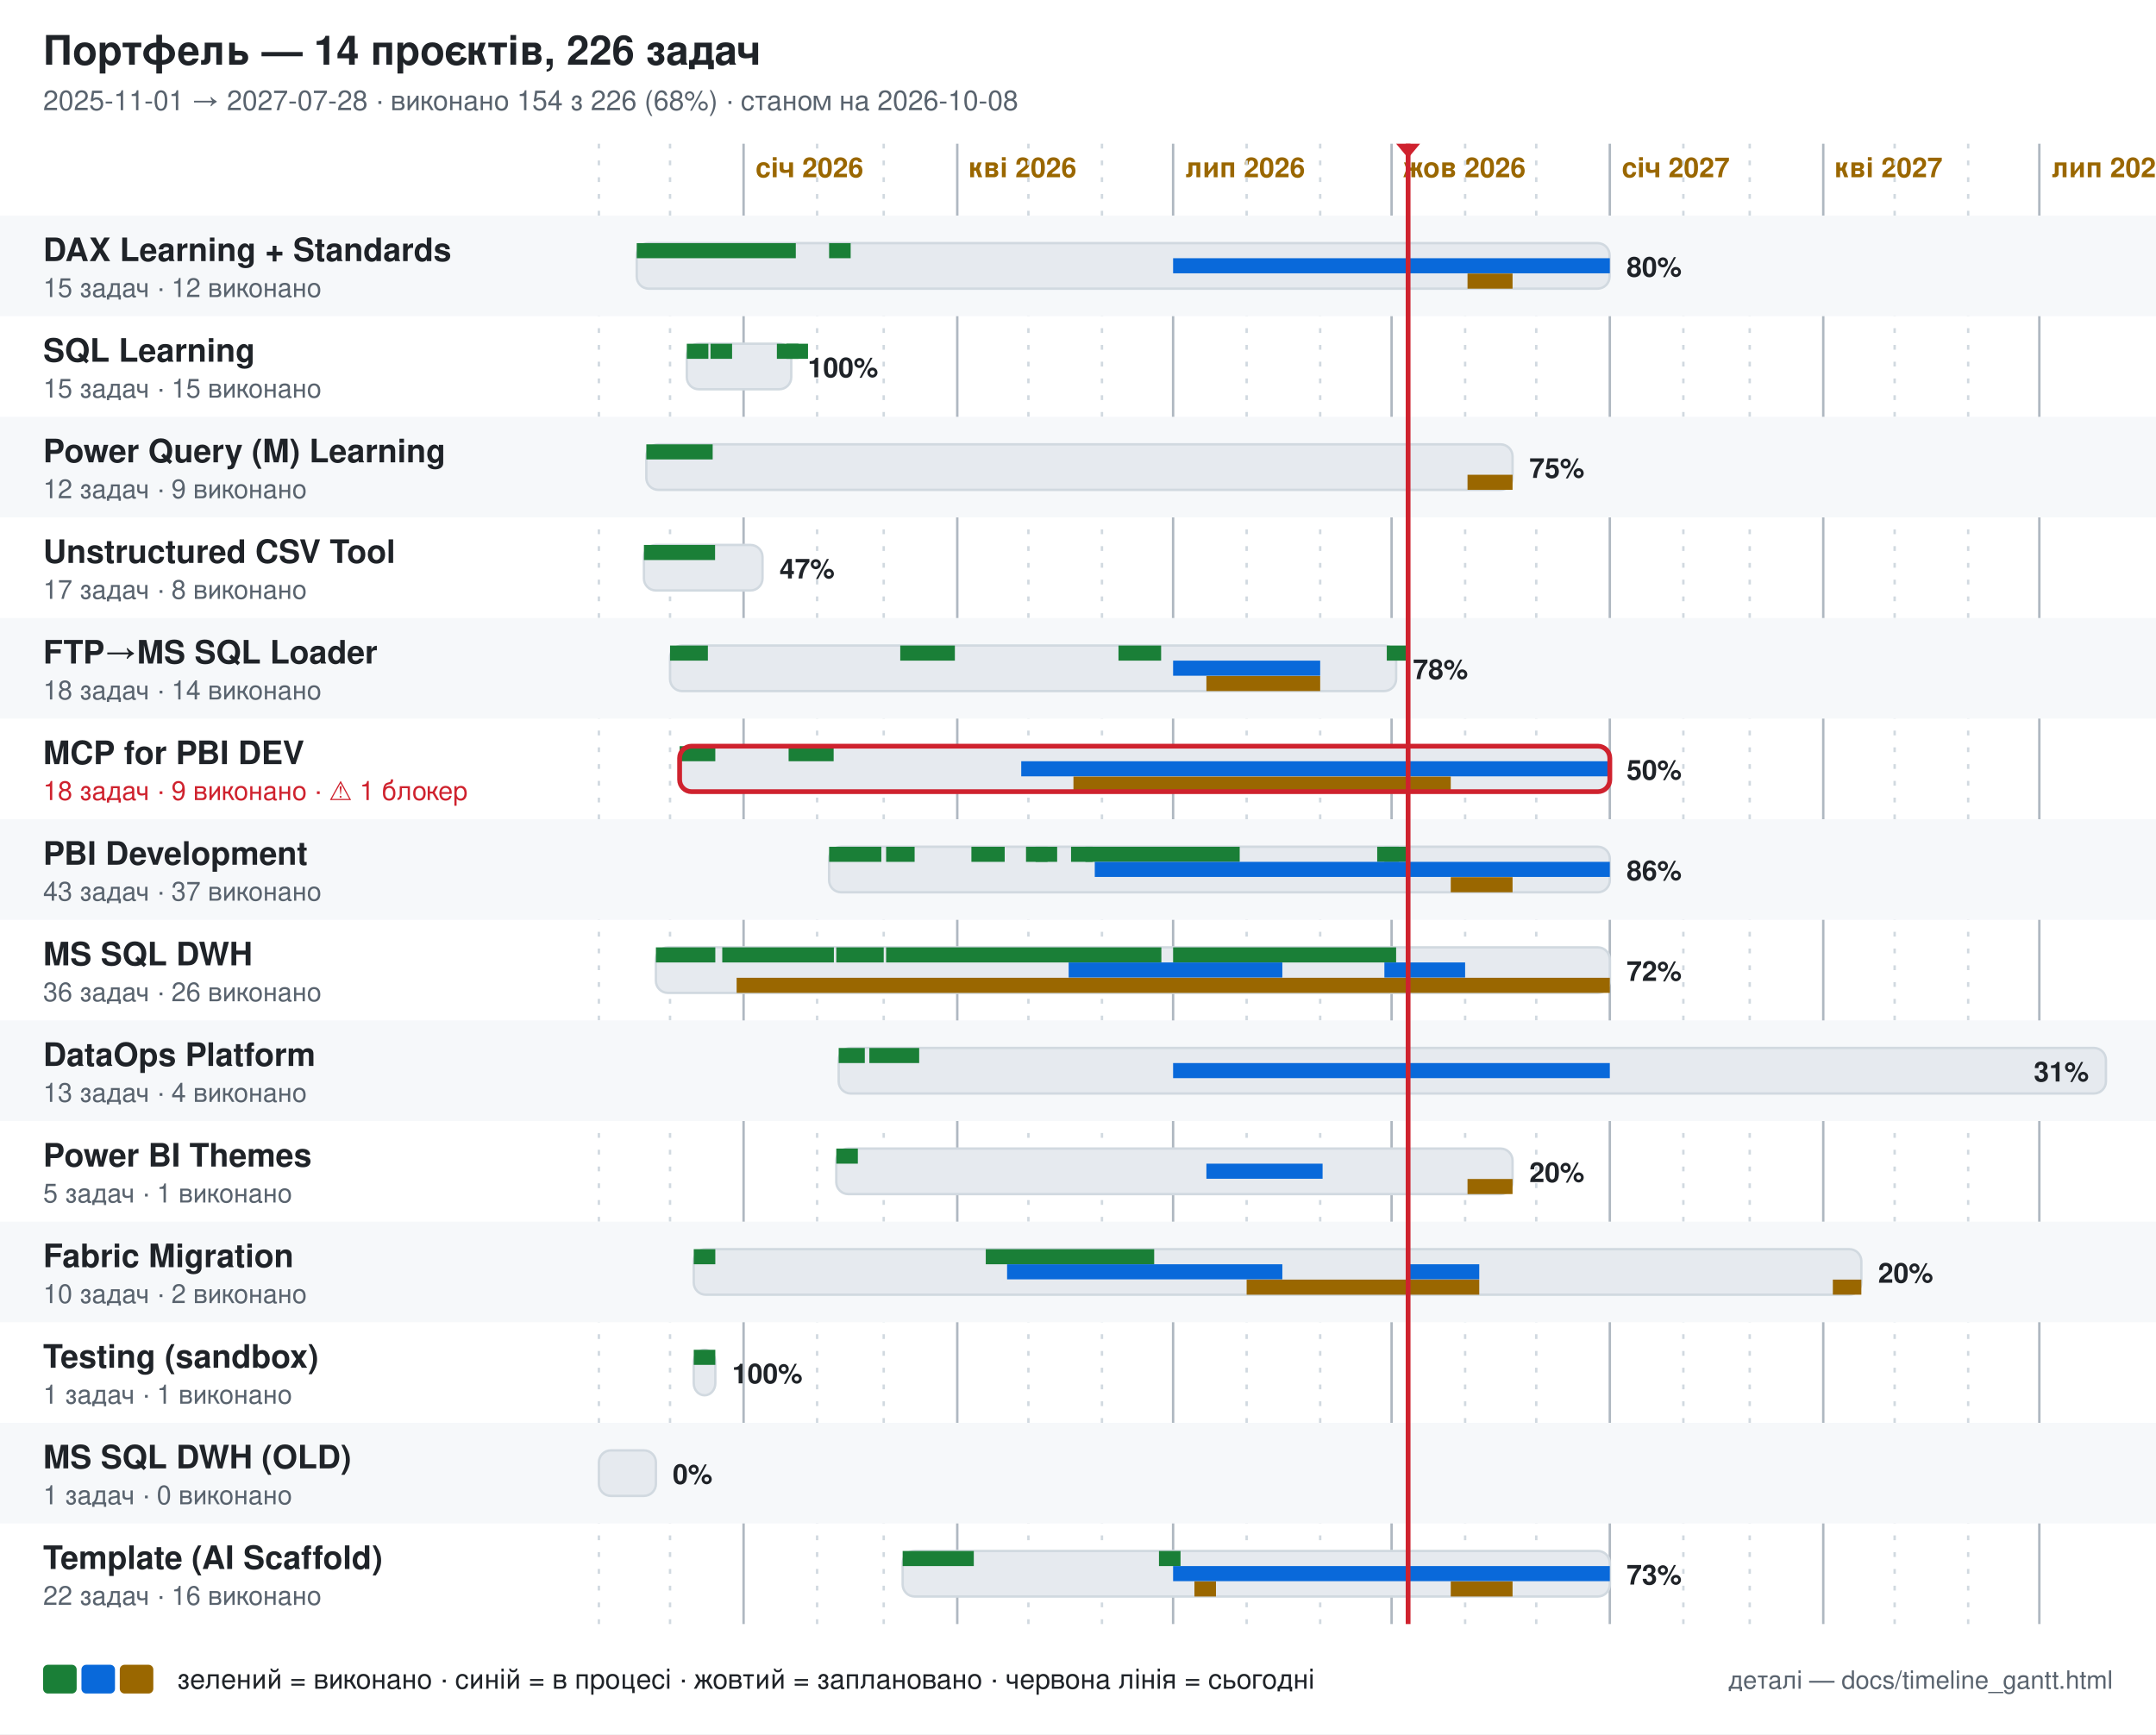
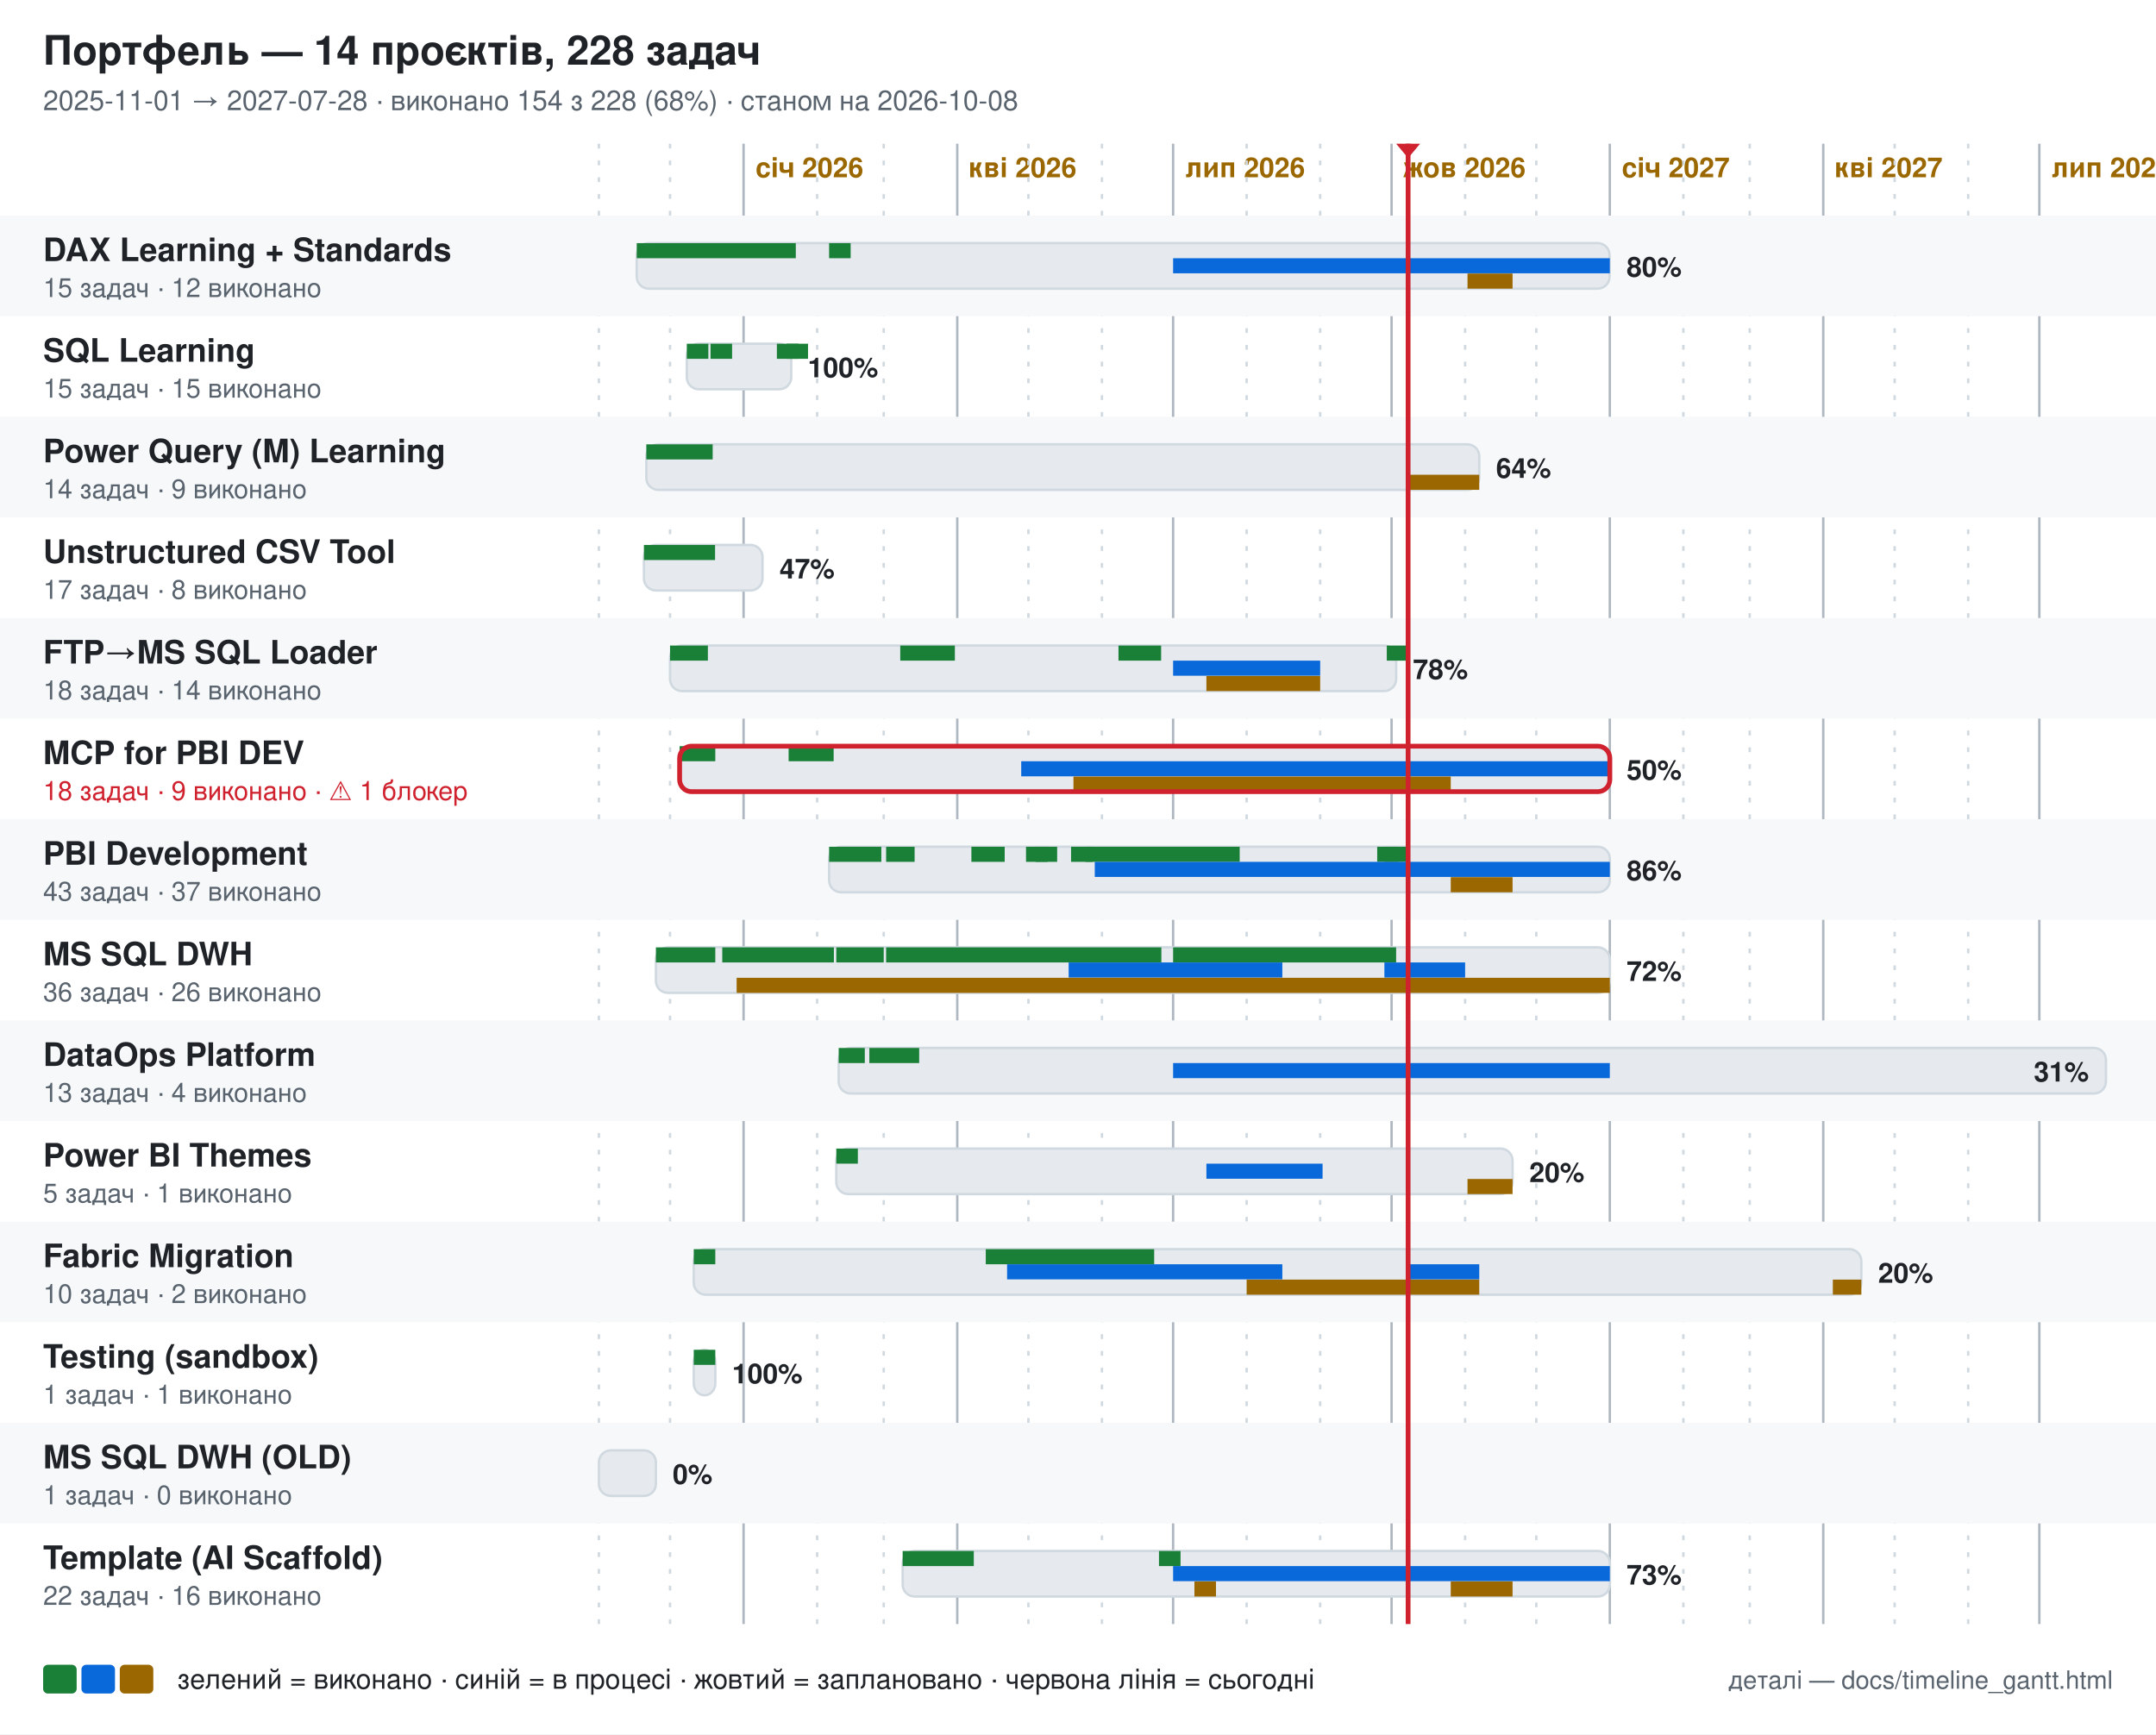
- <svg xmlns="http://www.w3.org/2000/svg" width="900" height="724" viewBox="0 0 900 724" role="img" aria-label="Портфель — 14 проєктів, 226 задач" font-family="Segoe UI,Helvetica,Arial,sans-serif">
+ <svg xmlns="http://www.w3.org/2000/svg" width="900" height="724" viewBox="0 0 900 724" role="img" aria-label="Портфель — 14 проєктів, 228 задач" font-family="Segoe UI,Helvetica,Arial,sans-serif">
  <rect width="900" height="724" fill="#ffffff" />
-   <text x="18" y="27" font-size="17" font-weight="700" fill="#1f2328">Портфель — 14 проєктів, 226 задач</text>
-   <text x="18" y="46" font-size="11.5" fill="#59636e">2025-11-01 → 2027-07-28 · виконано 154 з 226 (68%) · станом на 2026-10-08</text>
+   <text x="18" y="27" font-size="17" font-weight="700" fill="#1f2328">Портфель — 14 проєктів, 228 задач</text>
+   <text x="18" y="46" font-size="11.5" fill="#59636e">2025-11-01 → 2027-07-28 · виконано 154 з 228 (68%) · станом на 2026-10-08</text>
  <line x1="250.0" y1="60.0" x2="250.0" y2="678.0" stroke="#d1d9e0" stroke-width="1" stroke-dasharray="2 5" />
  <line x1="279.7" y1="60.0" x2="279.7" y2="678.0" stroke="#d1d9e0" stroke-width="1" stroke-dasharray="2 5" />
  <line x1="310.4" y1="60.0" x2="310.4" y2="678.0" stroke="#afb8c1" stroke-width="1" />
  <text x="315.4" y="74.0" font-size="11.5" font-weight="600" fill="#9a6700">січ 2026</text>
  <line x1="341.1" y1="60.0" x2="341.1" y2="678.0" stroke="#d1d9e0" stroke-width="1" stroke-dasharray="2 5" />
  <line x1="368.9" y1="60.0" x2="368.9" y2="678.0" stroke="#d1d9e0" stroke-width="1" stroke-dasharray="2 5" />
  <line x1="399.6" y1="60.0" x2="399.6" y2="678.0" stroke="#afb8c1" stroke-width="1" />
  <text x="404.6" y="74.0" font-size="11.5" font-weight="600" fill="#9a6700">кві 2026</text>
  <line x1="429.3" y1="60.0" x2="429.3" y2="678.0" stroke="#d1d9e0" stroke-width="1" stroke-dasharray="2 5" />
  <line x1="460.0" y1="60.0" x2="460.0" y2="678.0" stroke="#d1d9e0" stroke-width="1" stroke-dasharray="2 5" />
  <line x1="489.7" y1="60.0" x2="489.7" y2="678.0" stroke="#afb8c1" stroke-width="1" />
  <text x="494.7" y="74.0" font-size="11.5" font-weight="600" fill="#9a6700">лип 2026</text>
  <line x1="520.4" y1="60.0" x2="520.4" y2="678.0" stroke="#d1d9e0" stroke-width="1" stroke-dasharray="2 5" />
  <line x1="551.1" y1="60.0" x2="551.1" y2="678.0" stroke="#d1d9e0" stroke-width="1" stroke-dasharray="2 5" />
  <line x1="580.9" y1="60.0" x2="580.9" y2="678.0" stroke="#afb8c1" stroke-width="1" />
  <text x="585.9" y="74.0" font-size="11.5" font-weight="600" fill="#9a6700">жов 2026</text>
  <line x1="611.6" y1="60.0" x2="611.6" y2="678.0" stroke="#d1d9e0" stroke-width="1" stroke-dasharray="2 5" />
  <line x1="641.3" y1="60.0" x2="641.3" y2="678.0" stroke="#d1d9e0" stroke-width="1" stroke-dasharray="2 5" />
  <line x1="672.0" y1="60.0" x2="672.0" y2="678.0" stroke="#afb8c1" stroke-width="1" />
  <text x="677.0" y="74.0" font-size="11.5" font-weight="600" fill="#9a6700">січ 2027</text>
  <line x1="702.7" y1="60.0" x2="702.7" y2="678.0" stroke="#d1d9e0" stroke-width="1" stroke-dasharray="2 5" />
  <line x1="730.4" y1="60.0" x2="730.4" y2="678.0" stroke="#d1d9e0" stroke-width="1" stroke-dasharray="2 5" />
  <line x1="761.1" y1="60.0" x2="761.1" y2="678.0" stroke="#afb8c1" stroke-width="1" />
  <text x="766.1" y="74.0" font-size="11.5" font-weight="600" fill="#9a6700">кві 2027</text>
  <line x1="790.9" y1="60.0" x2="790.9" y2="678.0" stroke="#d1d9e0" stroke-width="1" stroke-dasharray="2 5" />
  <line x1="821.6" y1="60.0" x2="821.6" y2="678.0" stroke="#d1d9e0" stroke-width="1" stroke-dasharray="2 5" />
  <line x1="851.3" y1="60.0" x2="851.3" y2="678.0" stroke="#afb8c1" stroke-width="1" />
  <text x="856.3" y="74.0" font-size="11.5" font-weight="600" fill="#9a6700">лип 2027</text>
  <rect x="0" y="90.0" width="900" height="42" fill="#f6f8fa" />
  <text x="18" y="109.0" font-size="13.5" font-weight="600" fill="#1f2328">DAX Learning + Standards</text>
  <text x="18" y="124.0" font-size="11" fill="#59636e">15 задач · 12 виконано</text>
  <rect x="265.8" y="101.5" width="406.1" height="19" rx="5" fill="#e6eaef" stroke="#d1d9e0" stroke-width="1" />
  <rect x="265.8" y="101.5" width="66.4" height="6.3" fill="#1a7f37" />
  <rect x="346.1" y="101.5" width="9.0" height="6.3" fill="#1a7f37" />
  <rect x="489.7" y="107.8" width="182.3" height="6.3" fill="#0969da" />
  <rect x="612.6" y="114.2" width="18.8" height="6.3" fill="#9a6700" />
  <text x="679.0" y="115.5" font-size="11.5" font-weight="600" fill="#1f2328">80%</text>
  <text x="18" y="151.0" font-size="13.5" font-weight="600" fill="#1f2328">SQL Learning</text>
  <text x="18" y="166.0" font-size="11" fill="#59636e">15 задач · 15 виконано</text>
  <rect x="286.7" y="143.5" width="43.6" height="19" rx="5" fill="#e6eaef" stroke="#d1d9e0" stroke-width="1" />
  <rect x="286.7" y="143.5" width="9.0" height="6.3" fill="#1a7f37" />
  <rect x="296.6" y="143.5" width="9.0" height="6.3" fill="#1a7f37" />
  <rect x="324.3" y="143.5" width="9.0" height="6.3" fill="#1a7f37" />
  <rect x="328.3" y="143.5" width="9.0" height="6.3" fill="#1a7f37" />
  <text x="337.2" y="157.5" font-size="11.5" font-weight="600" fill="#1f2328">100%</text>
  <rect x="0" y="174.0" width="900" height="42" fill="#f6f8fa" />
  <text x="18" y="193.0" font-size="13.5" font-weight="600" fill="#1f2328">Power Query (M) Learning</text>
-   <text x="18" y="208.0" font-size="11" fill="#59636e">12 задач · 9 виконано</text>
-   <rect x="269.8" y="185.5" width="361.6" height="19" rx="5" fill="#e6eaef" stroke="#d1d9e0" stroke-width="1" />
+   <text x="18" y="208.0" font-size="11" fill="#59636e">14 задач · 9 виконано</text>
+   <rect x="269.8" y="185.5" width="347.7" height="19" rx="5" fill="#e6eaef" stroke="#d1d9e0" stroke-width="1" />
  <rect x="269.8" y="185.5" width="27.7" height="6.3" fill="#1a7f37" />
-   <rect x="612.6" y="198.2" width="18.8" height="6.3" fill="#9a6700" />
-   <text x="638.4" y="199.5" font-size="11.5" font-weight="600" fill="#1f2328">75%</text>
+   <rect x="587.8" y="198.2" width="29.7" height="6.3" fill="#9a6700" />
+   <text x="624.5" y="199.5" font-size="11.5" font-weight="600" fill="#1f2328">64%</text>
  <text x="18" y="235.0" font-size="13.5" font-weight="600" fill="#1f2328">Unstructured CSV Tool</text>
  <text x="18" y="250.0" font-size="11" fill="#59636e">17 задач · 8 виконано</text>
  <rect x="268.8" y="227.5" width="49.5" height="19" rx="5" fill="#e6eaef" stroke="#d1d9e0" stroke-width="1" />
  <rect x="268.8" y="227.5" width="29.7" height="6.3" fill="#1a7f37" />
  <text x="325.4" y="241.5" font-size="11.5" font-weight="600" fill="#1f2328">47%</text>
  <rect x="0" y="258.0" width="900" height="42" fill="#f6f8fa" />
  <text x="18" y="277.0" font-size="13.5" font-weight="600" fill="#1f2328">FTP→MS SQL Loader</text>
  <text x="18" y="292.0" font-size="11" fill="#59636e">18 задач · 14 виконано</text>
  <rect x="279.7" y="269.5" width="303.1" height="19" rx="5" fill="#e6eaef" stroke="#d1d9e0" stroke-width="1" />
  <rect x="279.7" y="269.5" width="15.8" height="6.3" fill="#1a7f37" />
  <rect x="375.8" y="269.5" width="22.8" height="6.3" fill="#1a7f37" />
  <rect x="466.9" y="269.5" width="17.8" height="6.3" fill="#1a7f37" />
  <rect x="578.9" y="269.5" width="9.0" height="6.3" fill="#1a7f37" />
  <rect x="489.7" y="275.8" width="61.4" height="6.3" fill="#0969da" />
  <rect x="503.6" y="282.2" width="47.5" height="6.3" fill="#9a6700" />
  <text x="589.8" y="283.5" font-size="11.5" font-weight="600" fill="#1f2328">78%</text>
  <text x="18" y="319.0" font-size="13.5" font-weight="600" fill="#1f2328">MCP for PBI DEV</text>
  <text x="18" y="334.0" font-size="11" fill="#cf222e">18 задач · 9 виконано · ⚠ 1 блокер</text>
  <rect x="283.7" y="311.5" width="388.3" height="19" rx="5" fill="#e6eaef" stroke="#d1d9e0" stroke-width="1" />
  <rect x="283.7" y="311.5" width="14.9" height="6.3" fill="#1a7f37" />
  <rect x="329.2" y="311.5" width="18.8" height="6.3" fill="#1a7f37" />
  <rect x="426.3" y="317.8" width="245.7" height="6.3" fill="#0969da" />
  <rect x="448.1" y="324.2" width="157.5" height="6.3" fill="#9a6700" />
  <rect x="283.7" y="311.5" width="388.3" height="19" rx="5" fill="none" stroke="#cf222e" stroke-width="2" />
  <text x="679.0" y="325.5" font-size="11.5" font-weight="600" fill="#1f2328">50%</text>
  <rect x="0" y="342.0" width="900" height="42" fill="#f6f8fa" />
  <text x="18" y="361.0" font-size="13.5" font-weight="600" fill="#1f2328">PBI Development</text>
  <text x="18" y="376.0" font-size="11" fill="#59636e">43 задач · 37 виконано</text>
  <rect x="346.1" y="353.5" width="325.9" height="19" rx="5" fill="#e6eaef" stroke="#d1d9e0" stroke-width="1" />
  <rect x="346.1" y="353.5" width="21.8" height="6.3" fill="#1a7f37" />
  <rect x="369.9" y="353.5" width="11.9" height="6.3" fill="#1a7f37" />
  <rect x="405.5" y="353.5" width="13.9" height="6.3" fill="#1a7f37" />
  <rect x="428.3" y="353.5" width="9.0" height="6.3" fill="#1a7f37" />
  <rect x="432.3" y="353.5" width="9.0" height="6.3" fill="#1a7f37" />
  <rect x="447.1" y="353.5" width="9.0" height="6.3" fill="#1a7f37" />
  <rect x="453.1" y="353.5" width="64.4" height="6.3" fill="#1a7f37" />
  <rect x="574.9" y="353.5" width="9.0" height="6.3" fill="#1a7f37" />
  <rect x="577.9" y="353.5" width="9.0" height="6.3" fill="#1a7f37" />
  <rect x="457.0" y="359.8" width="215.0" height="6.3" fill="#0969da" />
  <rect x="605.6" y="366.2" width="25.8" height="6.3" fill="#9a6700" />
  <text x="679.0" y="367.5" font-size="11.5" font-weight="600" fill="#1f2328">86%</text>
  <text x="18" y="403.0" font-size="13.5" font-weight="600" fill="#1f2328">MS SQL DWH</text>
  <text x="18" y="418.0" font-size="11" fill="#59636e">36 задач · 26 виконано</text>
  <rect x="273.8" y="395.5" width="398.2" height="19" rx="5" fill="#e6eaef" stroke="#d1d9e0" stroke-width="1" />
  <rect x="273.8" y="395.5" width="24.8" height="6.3" fill="#1a7f37" />
  <rect x="301.5" y="395.5" width="46.6" height="6.3" fill="#1a7f37" />
  <rect x="349.1" y="395.5" width="19.8" height="6.3" fill="#1a7f37" />
  <rect x="369.9" y="395.5" width="114.9" height="6.3" fill="#1a7f37" />
  <rect x="489.7" y="395.5" width="93.1" height="6.3" fill="#1a7f37" />
  <rect x="446.1" y="401.8" width="89.2" height="6.3" fill="#0969da" />
  <rect x="577.9" y="401.8" width="33.7" height="6.3" fill="#0969da" />
  <rect x="307.5" y="408.2" width="364.5" height="6.3" fill="#9a6700" />
  <text x="679.0" y="409.5" font-size="11.5" font-weight="600" fill="#1f2328">72%</text>
  <rect x="0" y="426.0" width="900" height="42" fill="#f6f8fa" />
  <text x="18" y="445.0" font-size="13.5" font-weight="600" fill="#1f2328">DataOps Platform</text>
  <text x="18" y="460.0" font-size="11" fill="#59636e">13 задач · 4 виконано</text>
  <rect x="350.1" y="437.5" width="529.0" height="19" rx="5" fill="#e6eaef" stroke="#d1d9e0" stroke-width="1" />
  <rect x="350.1" y="437.5" width="10.9" height="6.3" fill="#1a7f37" />
  <rect x="362.9" y="437.5" width="20.8" height="6.3" fill="#1a7f37" />
  <rect x="489.7" y="443.8" width="182.3" height="6.3" fill="#0969da" />
  <text x="872.0" y="451.5" text-anchor="end" font-size="11.5" font-weight="700" fill="#1f2328">31%</text>
  <text x="18" y="487.0" font-size="13.5" font-weight="600" fill="#1f2328">Power BI Themes</text>
  <text x="18" y="502.0" font-size="11" fill="#59636e">5 задач · 1 виконано</text>
  <rect x="349.1" y="479.5" width="282.3" height="19" rx="5" fill="#e6eaef" stroke="#d1d9e0" stroke-width="1" />
  <rect x="349.1" y="479.5" width="9.0" height="6.3" fill="#1a7f37" />
  <rect x="503.6" y="485.8" width="48.5" height="6.3" fill="#0969da" />
  <rect x="612.6" y="492.2" width="18.8" height="6.3" fill="#9a6700" />
  <text x="638.4" y="493.5" font-size="11.5" font-weight="600" fill="#1f2328">20%</text>
  <rect x="0" y="510.0" width="900" height="42" fill="#f6f8fa" />
  <text x="18" y="529.0" font-size="13.5" font-weight="600" fill="#1f2328">Fabric Migration</text>
  <text x="18" y="544.0" font-size="11" fill="#59636e">10 задач · 2 виконано</text>
  <rect x="289.6" y="521.5" width="487.4" height="19" rx="5" fill="#e6eaef" stroke="#d1d9e0" stroke-width="1" />
  <rect x="289.6" y="521.5" width="9.0" height="6.3" fill="#1a7f37" />
  <rect x="411.5" y="521.5" width="70.3" height="6.3" fill="#1a7f37" />
  <rect x="420.4" y="527.8" width="114.9" height="6.3" fill="#0969da" />
  <rect x="587.8" y="527.8" width="29.7" height="6.3" fill="#0969da" />
  <rect x="520.4" y="534.2" width="97.1" height="6.3" fill="#9a6700" />
  <rect x="765.1" y="534.2" width="11.9" height="6.3" fill="#9a6700" />
  <text x="784.0" y="535.5" font-size="11.5" font-weight="600" fill="#1f2328">20%</text>
  <text x="18" y="571.0" font-size="13.5" font-weight="600" fill="#1f2328">Testing (sandbox)</text>
  <text x="18" y="586.0" font-size="11" fill="#59636e">1 задач · 1 виконано</text>
  <rect x="289.6" y="563.5" width="9.0" height="19" rx="5" fill="#e6eaef" stroke="#d1d9e0" stroke-width="1" />
  <rect x="289.6" y="563.5" width="9.0" height="6.3" fill="#1a7f37" />
  <text x="305.6" y="577.5" font-size="11.5" font-weight="600" fill="#1f2328">100%</text>
  <rect x="0" y="594.0" width="900" height="42" fill="#f6f8fa" />
  <text x="18" y="613.0" font-size="13.5" font-weight="600" fill="#1f2328">MS SQL DWH (OLD)</text>
  <text x="18" y="628.0" font-size="11" fill="#59636e">1 задач · 0 виконано</text>
  <rect x="250.0" y="605.5" width="23.8" height="19" rx="5" fill="#e6eaef" stroke="#d1d9e0" stroke-width="1" />
  <text x="280.8" y="619.5" font-size="11.5" font-weight="600" fill="#1f2328">0%</text>
  <text x="18" y="655.0" font-size="13.5" font-weight="600" fill="#1f2328">Template (AI Scaffold)</text>
  <text x="18" y="670.0" font-size="11" fill="#59636e">22 задач · 16 виконано</text>
  <rect x="376.8" y="647.5" width="295.2" height="19" rx="5" fill="#e6eaef" stroke="#d1d9e0" stroke-width="1" />
  <rect x="376.8" y="647.5" width="29.7" height="6.3" fill="#1a7f37" />
  <rect x="483.8" y="647.5" width="9.0" height="6.3" fill="#1a7f37" />
  <rect x="489.7" y="653.8" width="182.3" height="6.3" fill="#0969da" />
  <rect x="498.6" y="660.2" width="9.0" height="6.3" fill="#9a6700" />
  <rect x="605.6" y="660.2" width="25.8" height="6.3" fill="#9a6700" />
  <text x="679.0" y="661.5" font-size="11.5" font-weight="600" fill="#1f2328">73%</text>
  <line x1="587.8" y1="60.0" x2="587.8" y2="678.0" stroke="#cf222e" stroke-width="2" />
  <polygon points="582.8,60.0 592.8,60.0 587.8,66.0" fill="#cf222e" />
  <rect x="18" y="695.0" width="14" height="12" rx="2" fill="#1a7f37" />
  <rect x="34" y="695.0" width="14" height="12" rx="2" fill="#0969da" />
  <rect x="50" y="695.0" width="14" height="12" rx="2" fill="#9a6700" />
  <text x="74" y="705.0" font-size="11.5" fill="#1f2328">зелений = виконано · синій = в процесі · жовтий = заплановано · червона лінія = сьогодні</text>
  <text x="882" y="705.0" text-anchor="end" font-size="10.5" fill="#59636e">деталі — docs/timeline_gantt.html</text>
</svg>
